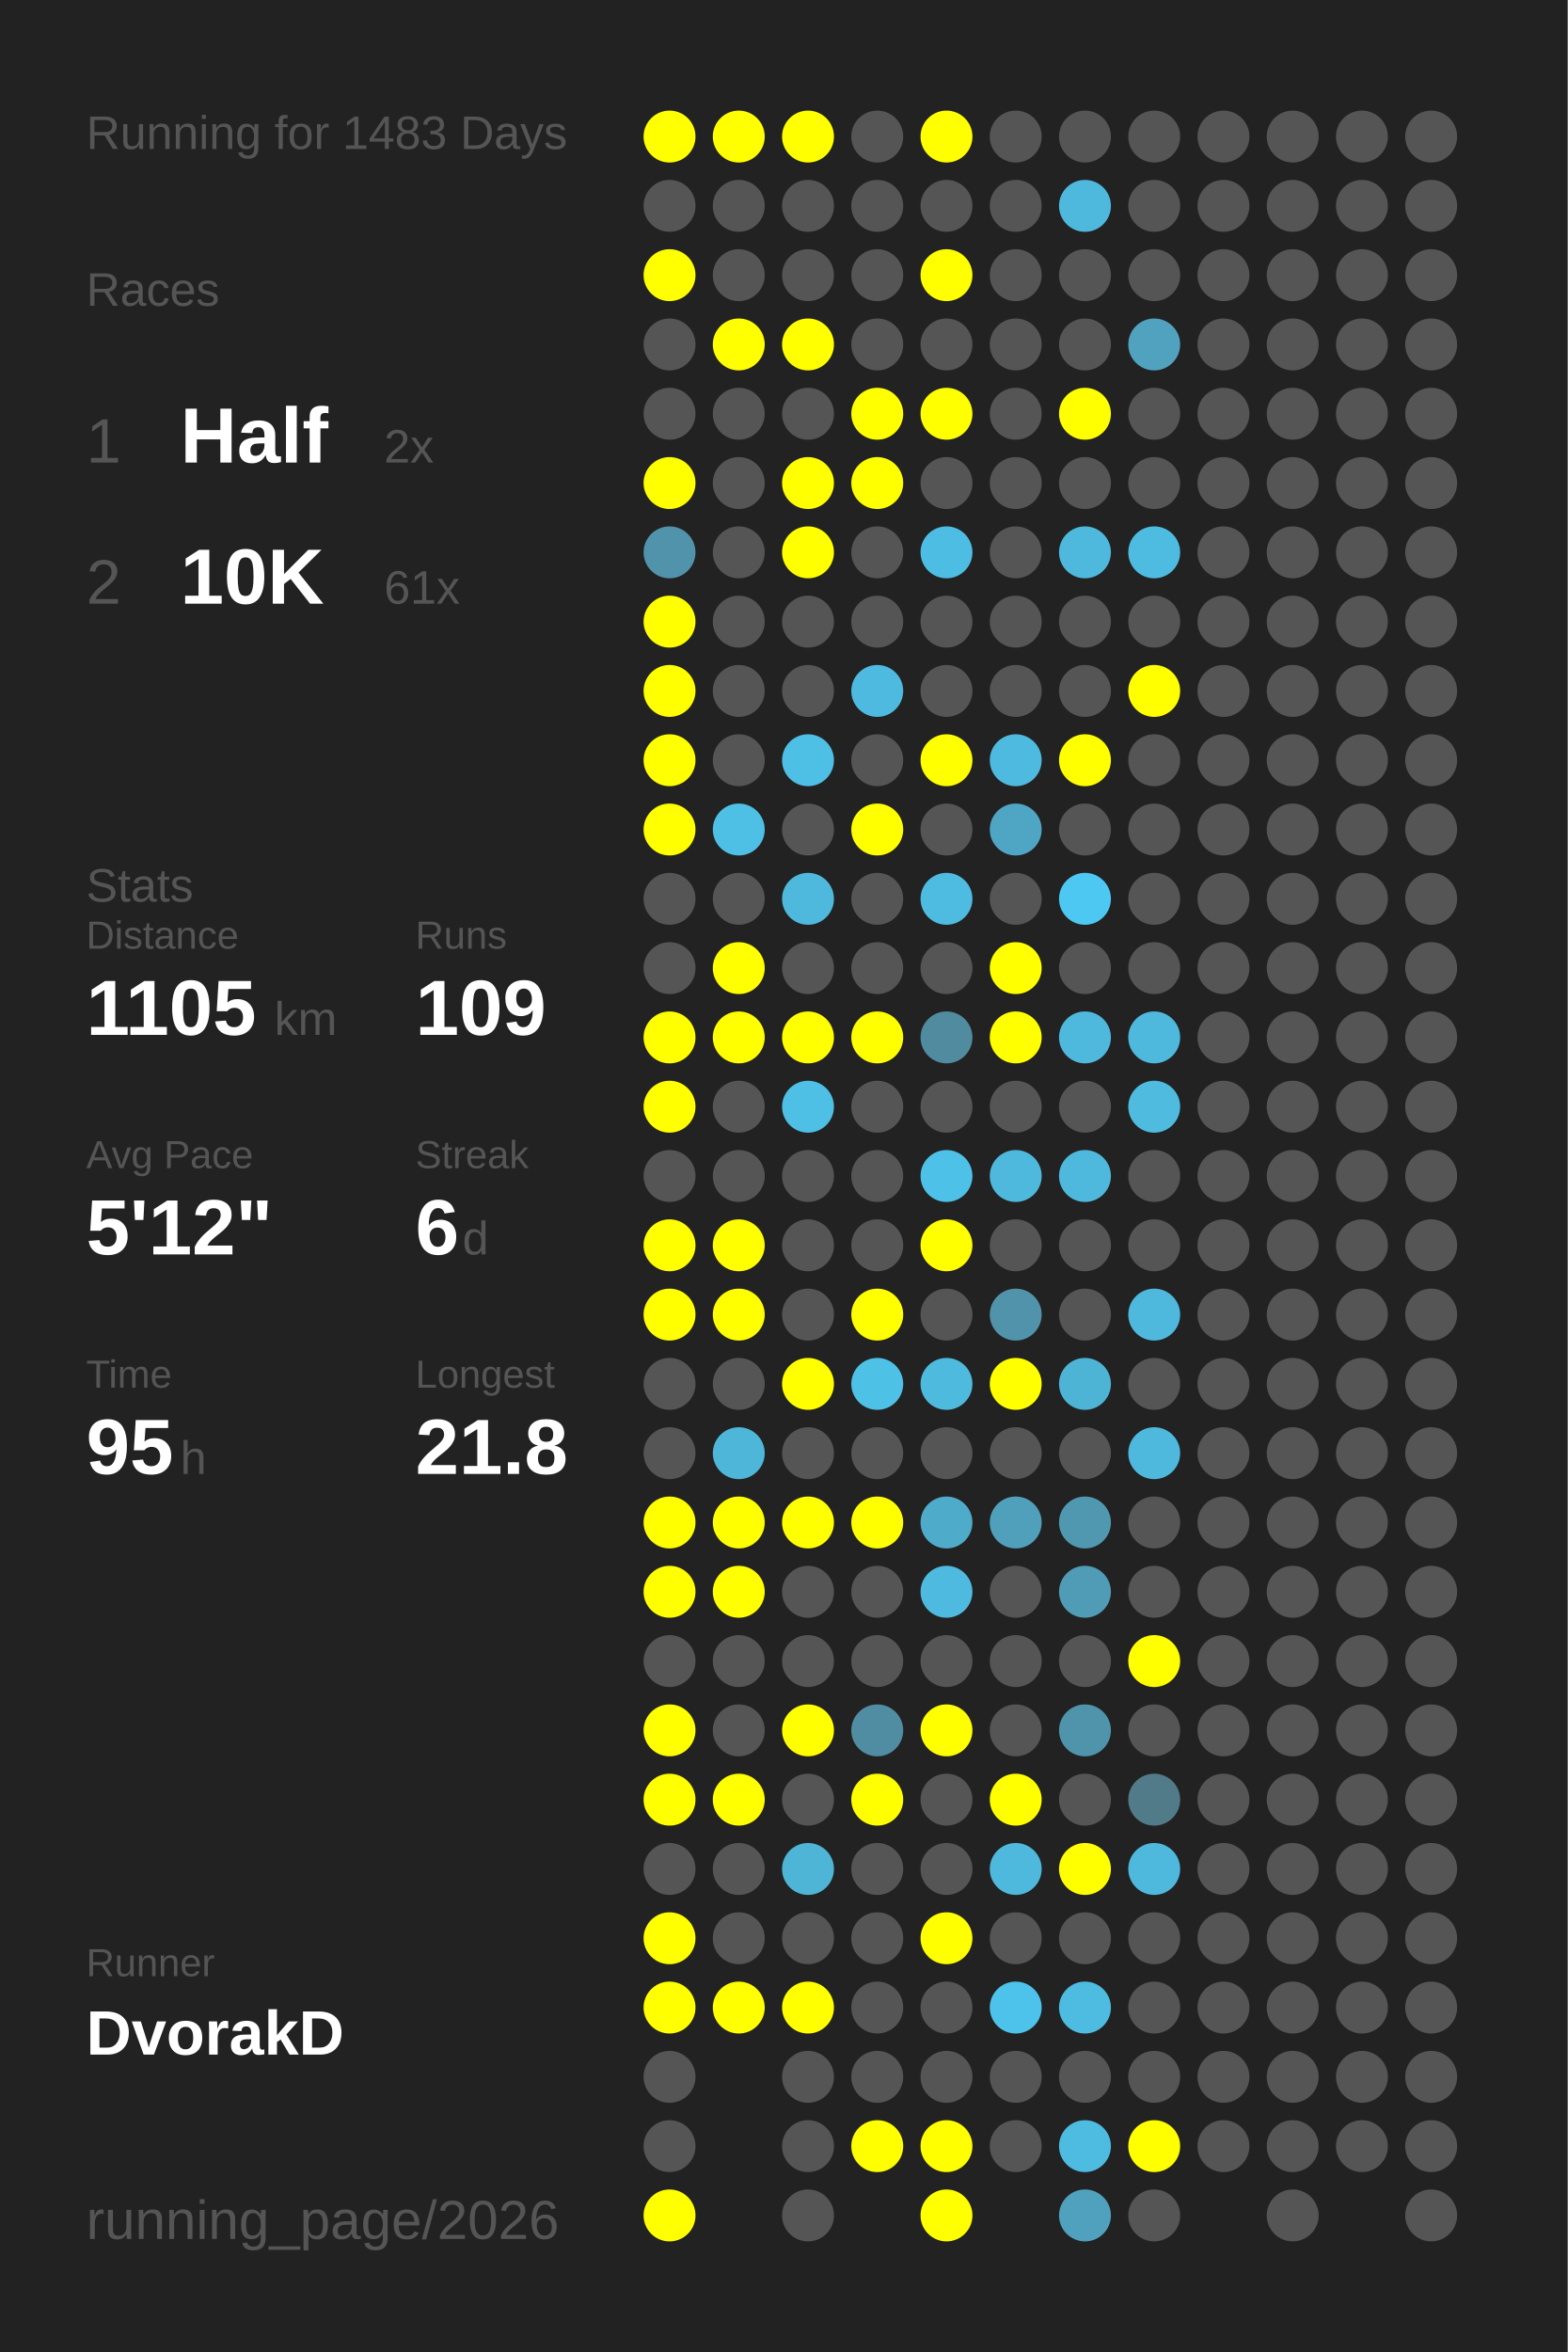
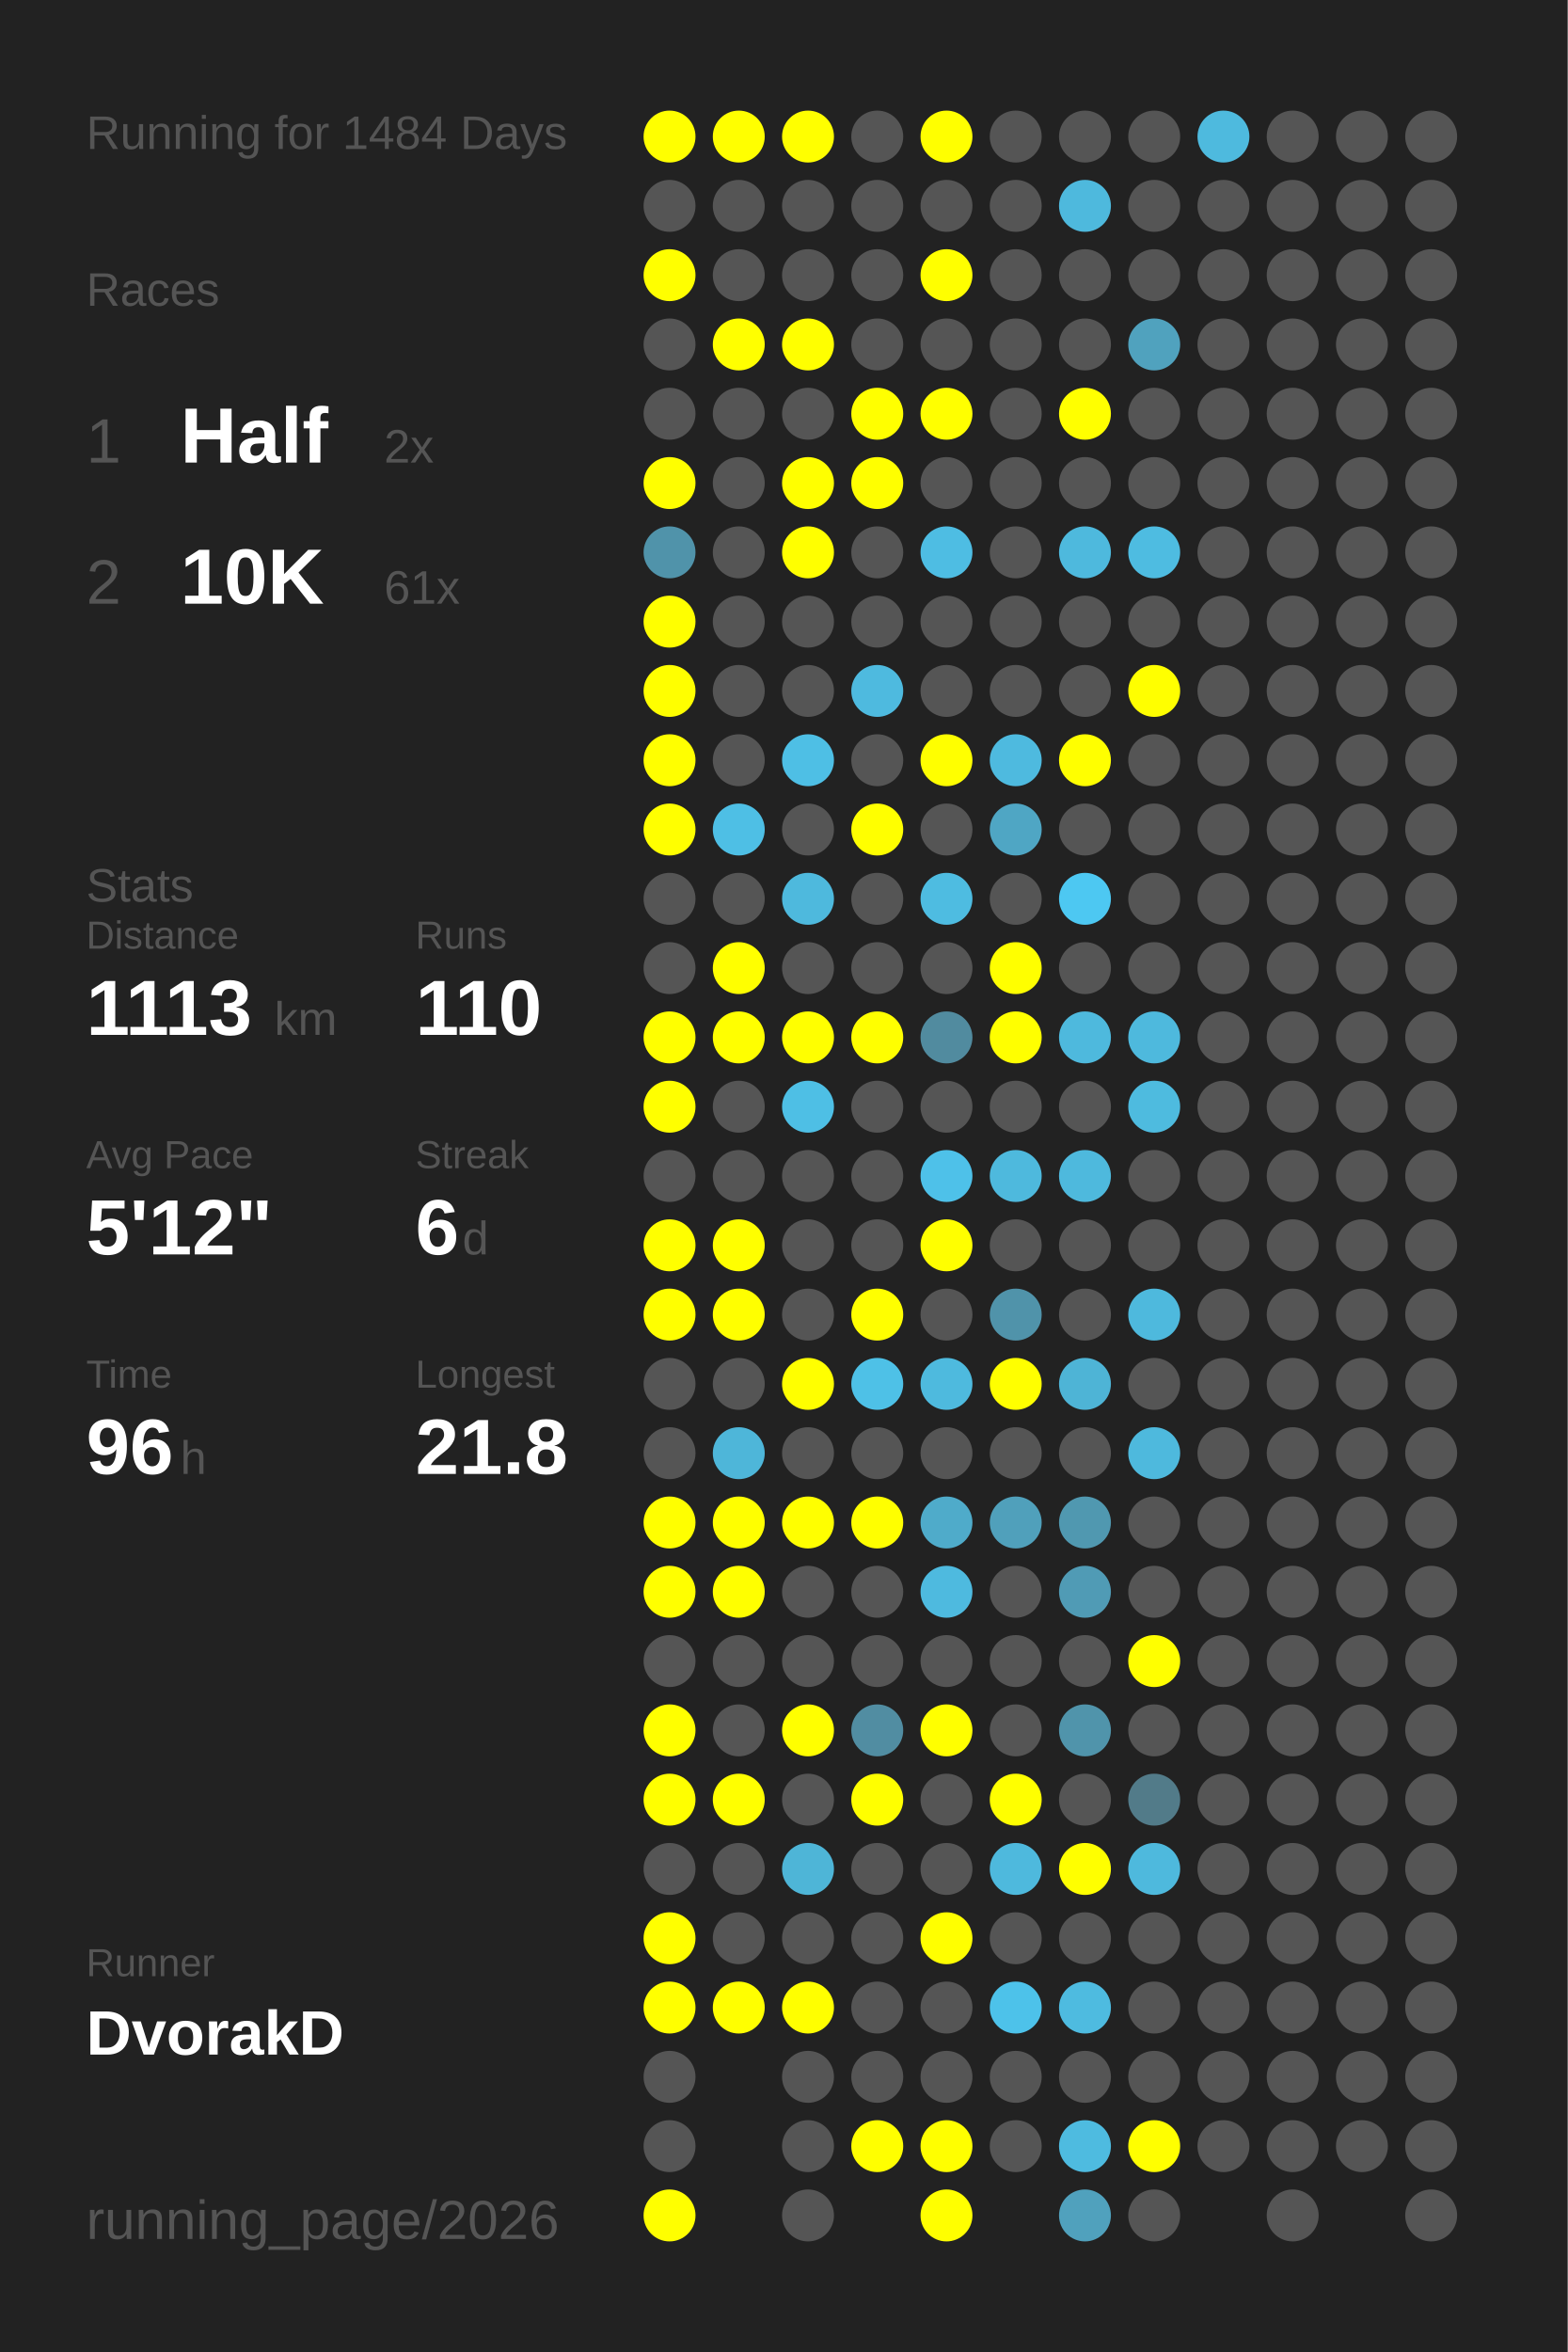
<svg xmlns="http://www.w3.org/2000/svg" baseProfile="full" height="300mm" version="1.1" viewBox="0,0,200,300" width="200mm">
  <defs />
  <rect fill="#222222" height="300" width="200" x="0" y="0" />
-   <text fill="#555555" style="font-size:6px; font-family:Arial;" x="11" y="19">Running for 1483 Days</text>
+   <text fill="#555555" style="font-size:6px; font-family:Arial;" x="11" y="19">Running for 1484 Days</text>
  <text fill="#555555" style="font-size:6px; font-family:Arial;" x="11" y="39">Races</text>
  <text fill="#555555" style="font-size:8px; font-family:Arial;" x="11" y="59">1</text>
  <text fill="#FFFFFF" style="font-size:10px; font-family:Arial; font-weight:bold;" x="23" y="59">Half</text>
  <text fill="#555555" style="font-size:6px; font-family:Arial;" x="49" y="59">2x</text>
  <text fill="#555555" style="font-size:8px; font-family:Arial;" x="11" y="77">2</text>
  <text fill="#FFFFFF" style="font-size:10px; font-family:Arial; font-weight:bold;" x="23" y="77">10K</text>
  <text fill="#555555" style="font-size:6px; font-family:Arial;" x="49" y="77">61x</text>
  <text fill="#555555" style="font-size:6px; font-family:Arial;" x="11" y="115">Stats</text>
  <text fill="#555555" style="font-size:5px; font-family:Arial;" x="11" y="121">Distance</text>
-   <text fill="#FFFFFF" style="font-size:10px; font-family:Arial; font-weight:bold;" x="11" y="132">1105</text>
+   <text fill="#FFFFFF" style="font-size:10px; font-family:Arial; font-weight:bold;" x="11" y="132">1113</text>
  <text fill="#555555" style="font-size:6px; font-family:Arial;" x="35" y="132">km</text>
  <text fill="#555555" style="font-size:5px; font-family:Arial;" x="53" y="121">Runs</text>
-   <text fill="#FFFFFF" style="font-size:10px; font-family:Arial; font-weight:bold;" x="53" y="132">109</text>
+   <text fill="#FFFFFF" style="font-size:10px; font-family:Arial; font-weight:bold;" x="53" y="132">110</text>
  <text fill="#555555" style="font-size:5px; font-family:Arial;" x="11" y="149">Avg Pace</text>
  <text fill="#FFFFFF" style="font-size:10px; font-family:Arial; font-weight:bold;" x="11" y="160">5'12"</text>
  <text fill="#555555" style="font-size:5px; font-family:Arial;" x="53" y="149">Streak</text>
  <text fill="#FFFFFF" style="font-size:10px; font-family:Arial; font-weight:bold;" x="53" y="160">6</text>
  <text fill="#555555" style="font-size:6px; font-family:Arial;" x="59" y="160">d</text>
  <text fill="#555555" style="font-size:5px; font-family:Arial;" x="11" y="177">Time</text>
-   <text fill="#FFFFFF" style="font-size:10px; font-family:Arial; font-weight:bold;" x="11" y="188">95</text>
+   <text fill="#FFFFFF" style="font-size:10px; font-family:Arial; font-weight:bold;" x="11" y="188">96</text>
  <text fill="#555555" style="font-size:6px; font-family:Arial;" x="23" y="188">h</text>
  <text fill="#555555" style="font-size:5px; font-family:Arial;" x="53" y="177">Longest</text>
  <text fill="#FFFFFF" style="font-size:10px; font-family:Arial; font-weight:bold;" x="53" y="188">21.8</text>
  <text fill="#555555" style="font-size:5px; font-family:Arial;" x="11" y="252.065">Runner</text>
  <text fill="#FFFFFF" style="font-size:8px; font-family:Arial; font-weight:bold;" x="11" y="262.065">DvorakD</text>
  <text fill="#555555" style="font-size:7px; font-family:Arial;" x="11" y="285.581">running_page/2026</text>
  <circle cx="85.417" cy="17.419" fill="#FFFF00" r="3.312" />
  <circle cx="85.417" cy="26.258" fill="#555555" r="3.312" />
  <circle cx="85.417" cy="35.097" fill="#FFFF00" r="3.312" />
  <circle cx="85.417" cy="43.935" fill="#555555" r="3.312" />
  <circle cx="85.417" cy="52.774" fill="#555555" r="3.312" />
  <circle cx="85.417" cy="61.613" fill="#FFFF00" r="3.312" />
  <circle cx="85.417" cy="70.452" fill="#5093aa" r="3.312" />
  <circle cx="85.417" cy="79.29" fill="#FFFF00" r="3.312" />
  <circle cx="85.417" cy="88.129" fill="#FFFF00" r="3.312" />
  <circle cx="85.417" cy="96.968" fill="#FFFF00" r="3.312" />
  <circle cx="85.417" cy="105.806" fill="#FFFF00" r="3.312" />
  <circle cx="85.417" cy="114.645" fill="#555555" r="3.312" />
  <circle cx="85.417" cy="123.484" fill="#555555" r="3.312" />
  <circle cx="85.417" cy="132.323" fill="#FFFF00" r="3.312" />
  <circle cx="85.417" cy="141.161" fill="#FFFF00" r="3.312" />
  <circle cx="85.417" cy="150" fill="#555555" r="3.312" />
  <circle cx="85.417" cy="158.839" fill="#FFFF00" r="3.312" />
  <circle cx="85.417" cy="167.677" fill="#FFFF00" r="3.312" />
  <circle cx="85.417" cy="176.516" fill="#555555" r="3.312" />
  <circle cx="85.417" cy="185.355" fill="#555555" r="3.312" />
  <circle cx="85.417" cy="194.194" fill="#FFFF00" r="3.312" />
  <circle cx="85.417" cy="203.032" fill="#FFFF00" r="3.312" />
  <circle cx="85.417" cy="211.871" fill="#555555" r="3.312" />
  <circle cx="85.417" cy="220.71" fill="#FFFF00" r="3.312" />
  <circle cx="85.417" cy="229.548" fill="#FFFF00" r="3.312" />
  <circle cx="85.417" cy="238.387" fill="#555555" r="3.312" />
  <circle cx="85.417" cy="247.226" fill="#FFFF00" r="3.312" />
  <circle cx="85.417" cy="256.065" fill="#FFFF00" r="3.312" />
  <circle cx="85.417" cy="264.903" fill="#555555" r="3.312" />
  <circle cx="85.417" cy="273.742" fill="#555555" r="3.312" />
  <circle cx="85.417" cy="282.581" fill="#FFFF00" r="3.312" />
  <circle cx="94.25" cy="17.419" fill="#FFFF00" r="3.312" />
  <circle cx="94.25" cy="26.258" fill="#555555" r="3.312" />
  <circle cx="94.25" cy="35.097" fill="#555555" r="3.312" />
  <circle cx="94.25" cy="43.935" fill="#FFFF00" r="3.312" />
  <circle cx="94.25" cy="52.774" fill="#555555" r="3.312" />
  <circle cx="94.25" cy="61.613" fill="#555555" r="3.312" />
  <circle cx="94.25" cy="70.452" fill="#555555" r="3.312" />
  <circle cx="94.25" cy="79.29" fill="#555555" r="3.312" />
  <circle cx="94.25" cy="88.129" fill="#555555" r="3.312" />
  <circle cx="94.25" cy="96.968" fill="#555555" r="3.312" />
  <circle cx="94.25" cy="105.806" fill="#4ebfe5" r="3.312" />
  <circle cx="94.25" cy="114.645" fill="#555555" r="3.312" />
  <circle cx="94.25" cy="123.484" fill="#FFFF00" r="3.312" />
  <circle cx="94.25" cy="132.323" fill="#FFFF00" r="3.312" />
  <circle cx="94.25" cy="141.161" fill="#555555" r="3.312" />
  <circle cx="94.25" cy="150" fill="#555555" r="3.312" />
  <circle cx="94.25" cy="158.839" fill="#FFFF00" r="3.312" />
  <circle cx="94.25" cy="167.677" fill="#FFFF00" r="3.312" />
  <circle cx="94.25" cy="176.516" fill="#555555" r="3.312" />
  <circle cx="94.25" cy="185.355" fill="#4eb6d9" r="3.312" />
  <circle cx="94.25" cy="194.194" fill="#FFFF00" r="3.312" />
  <circle cx="94.25" cy="203.032" fill="#FFFF00" r="3.312" />
  <circle cx="94.25" cy="211.871" fill="#555555" r="3.312" />
  <circle cx="94.25" cy="220.71" fill="#555555" r="3.312" />
  <circle cx="94.25" cy="229.548" fill="#FFFF00" r="3.312" />
  <circle cx="94.25" cy="238.387" fill="#555555" r="3.312" />
  <circle cx="94.25" cy="247.226" fill="#555555" r="3.312" />
  <circle cx="94.25" cy="256.065" fill="#FFFF00" r="3.312" />
  <circle cx="103.083" cy="17.419" fill="#FFFF00" r="3.312" />
  <circle cx="103.083" cy="26.258" fill="#555555" r="3.312" />
  <circle cx="103.083" cy="35.097" fill="#555555" r="3.312" />
  <circle cx="103.083" cy="43.935" fill="#FFFF00" r="3.312" />
  <circle cx="103.083" cy="52.774" fill="#555555" r="3.312" />
  <circle cx="103.083" cy="61.613" fill="#FFFF00" r="3.312" />
  <circle cx="103.083" cy="70.452" fill="#FFFF00" r="3.312" />
  <circle cx="103.083" cy="79.29" fill="#555555" r="3.312" />
  <circle cx="103.083" cy="88.129" fill="#555555" r="3.312" />
  <circle cx="103.083" cy="96.968" fill="#4ebfe5" r="3.312" />
  <circle cx="103.083" cy="105.806" fill="#555555" r="3.312" />
  <circle cx="103.083" cy="114.645" fill="#4eb9dd" r="3.312" />
  <circle cx="103.083" cy="123.484" fill="#555555" r="3.312" />
  <circle cx="103.083" cy="132.323" fill="#FFFF00" r="3.312" />
  <circle cx="103.083" cy="141.161" fill="#4ebfe5" r="3.312" />
  <circle cx="103.083" cy="150" fill="#555555" r="3.312" />
  <circle cx="103.083" cy="158.839" fill="#555555" r="3.312" />
  <circle cx="103.083" cy="167.677" fill="#555555" r="3.312" />
  <circle cx="103.083" cy="176.516" fill="#FFFF00" r="3.312" />
  <circle cx="103.083" cy="185.355" fill="#555555" r="3.312" />
  <circle cx="103.083" cy="194.194" fill="#FFFF00" r="3.312" />
  <circle cx="103.083" cy="203.032" fill="#555555" r="3.312" />
  <circle cx="103.083" cy="211.871" fill="#555555" r="3.312" />
  <circle cx="103.083" cy="220.71" fill="#FFFF00" r="3.312" />
  <circle cx="103.083" cy="229.548" fill="#555555" r="3.312" />
  <circle cx="103.083" cy="238.387" fill="#4eb5d7" r="3.312" />
  <circle cx="103.083" cy="247.226" fill="#555555" r="3.312" />
  <circle cx="103.083" cy="256.065" fill="#FFFF00" r="3.312" />
  <circle cx="103.083" cy="264.903" fill="#555555" r="3.312" />
  <circle cx="103.083" cy="273.742" fill="#555555" r="3.312" />
  <circle cx="103.083" cy="282.581" fill="#555555" r="3.312" />
  <circle cx="111.917" cy="17.419" fill="#555555" r="3.312" />
  <circle cx="111.917" cy="26.258" fill="#555555" r="3.312" />
  <circle cx="111.917" cy="35.097" fill="#555555" r="3.312" />
  <circle cx="111.917" cy="43.935" fill="#555555" r="3.312" />
  <circle cx="111.917" cy="52.774" fill="#FFFF00" r="3.312" />
  <circle cx="111.917" cy="61.613" fill="#FFFF00" r="3.312" />
  <circle cx="111.917" cy="70.452" fill="#555555" r="3.312" />
  <circle cx="111.917" cy="79.29" fill="#555555" r="3.312" />
  <circle cx="111.917" cy="88.129" fill="#4ebadf" r="3.312" />
  <circle cx="111.917" cy="96.968" fill="#555555" r="3.312" />
  <circle cx="111.917" cy="105.806" fill="#FFFF00" r="3.312" />
  <circle cx="111.917" cy="114.645" fill="#555555" r="3.312" />
  <circle cx="111.917" cy="123.484" fill="#555555" r="3.312" />
  <circle cx="111.917" cy="132.323" fill="#FFFF00" r="3.312" />
  <circle cx="111.917" cy="141.161" fill="#555555" r="3.312" />
  <circle cx="111.917" cy="150" fill="#555555" r="3.312" />
  <circle cx="111.917" cy="158.839" fill="#555555" r="3.312" />
  <circle cx="111.917" cy="167.677" fill="#FFFF00" r="3.312" />
  <circle cx="111.917" cy="176.516" fill="#4ec1e7" r="3.312" />
  <circle cx="111.917" cy="185.355" fill="#555555" r="3.312" />
  <circle cx="111.917" cy="194.194" fill="#FFFF00" r="3.312" />
  <circle cx="111.917" cy="203.032" fill="#555555" r="3.312" />
  <circle cx="111.917" cy="211.871" fill="#555555" r="3.312" />
  <circle cx="111.917" cy="220.71" fill="#518da2" r="3.312" />
  <circle cx="111.917" cy="229.548" fill="#FFFF00" r="3.312" />
  <circle cx="111.917" cy="238.387" fill="#555555" r="3.312" />
  <circle cx="111.917" cy="247.226" fill="#555555" r="3.312" />
  <circle cx="111.917" cy="256.065" fill="#555555" r="3.312" />
  <circle cx="111.917" cy="264.903" fill="#555555" r="3.312" />
  <circle cx="111.917" cy="273.742" fill="#FFFF00" r="3.312" />
  <circle cx="120.75" cy="17.419" fill="#FFFF00" r="3.312" />
  <circle cx="120.75" cy="26.258" fill="#555555" r="3.312" />
  <circle cx="120.75" cy="35.097" fill="#FFFF00" r="3.312" />
  <circle cx="120.75" cy="43.935" fill="#555555" r="3.312" />
  <circle cx="120.75" cy="52.774" fill="#FFFF00" r="3.312" />
  <circle cx="120.75" cy="61.613" fill="#555555" r="3.312" />
  <circle cx="120.75" cy="70.452" fill="#4ebde3" r="3.312" />
  <circle cx="120.75" cy="79.29" fill="#555555" r="3.312" />
  <circle cx="120.75" cy="88.129" fill="#555555" r="3.312" />
  <circle cx="120.75" cy="96.968" fill="#FFFF00" r="3.312" />
  <circle cx="120.75" cy="105.806" fill="#555555" r="3.312" />
  <circle cx="120.75" cy="114.645" fill="#4ebce1" r="3.312" />
  <circle cx="120.75" cy="123.484" fill="#555555" r="3.312" />
  <circle cx="120.75" cy="132.323" fill="#518b9f" r="3.312" />
  <circle cx="120.75" cy="141.161" fill="#555555" r="3.312" />
  <circle cx="120.75" cy="150" fill="#4ec1e9" r="3.312" />
  <circle cx="120.75" cy="158.839" fill="#FFFF00" r="3.312" />
  <circle cx="120.75" cy="167.677" fill="#555555" r="3.312" />
  <circle cx="120.75" cy="176.516" fill="#4ebade" r="3.312" />
  <circle cx="120.75" cy="185.355" fill="#555555" r="3.312" />
  <circle cx="120.75" cy="194.194" fill="#4fabca" r="3.312" />
  <circle cx="120.75" cy="203.032" fill="#4ebadf" r="3.312" />
  <circle cx="120.75" cy="211.871" fill="#555555" r="3.312" />
  <circle cx="120.75" cy="220.71" fill="#FFFF00" r="3.312" />
  <circle cx="120.75" cy="229.548" fill="#555555" r="3.312" />
  <circle cx="120.75" cy="238.387" fill="#555555" r="3.312" />
  <circle cx="120.75" cy="247.226" fill="#FFFF00" r="3.312" />
  <circle cx="120.75" cy="256.065" fill="#555555" r="3.312" />
  <circle cx="120.75" cy="264.903" fill="#555555" r="3.312" />
  <circle cx="120.75" cy="273.742" fill="#FFFF00" r="3.312" />
  <circle cx="120.75" cy="282.581" fill="#FFFF00" r="3.312" />
  <circle cx="129.583" cy="17.419" fill="#555555" r="3.312" />
  <circle cx="129.583" cy="26.258" fill="#555555" r="3.312" />
  <circle cx="129.583" cy="35.097" fill="#555555" r="3.312" />
  <circle cx="129.583" cy="43.935" fill="#555555" r="3.312" />
  <circle cx="129.583" cy="52.774" fill="#555555" r="3.312" />
  <circle cx="129.583" cy="61.613" fill="#555555" r="3.312" />
  <circle cx="129.583" cy="70.452" fill="#555555" r="3.312" />
  <circle cx="129.583" cy="79.29" fill="#555555" r="3.312" />
  <circle cx="129.583" cy="88.129" fill="#555555" r="3.312" />
  <circle cx="129.583" cy="96.968" fill="#4ebadf" r="3.312" />
  <circle cx="129.583" cy="105.806" fill="#4fa6c4" r="3.312" />
  <circle cx="129.583" cy="114.645" fill="#555555" r="3.312" />
  <circle cx="129.583" cy="123.484" fill="#FFFF00" r="3.312" />
  <circle cx="129.583" cy="132.323" fill="#FFFF00" r="3.312" />
  <circle cx="129.583" cy="141.161" fill="#555555" r="3.312" />
  <circle cx="129.583" cy="150" fill="#4eb9dd" r="3.312" />
  <circle cx="129.583" cy="158.839" fill="#555555" r="3.312" />
  <circle cx="129.583" cy="167.677" fill="#5093aa" r="3.312" />
  <circle cx="129.583" cy="176.516" fill="#FFFF00" r="3.312" />
  <circle cx="129.583" cy="185.355" fill="#555555" r="3.312" />
  <circle cx="129.583" cy="194.194" fill="#50a0bb" r="3.312" />
  <circle cx="129.583" cy="203.032" fill="#555555" r="3.312" />
  <circle cx="129.583" cy="211.871" fill="#555555" r="3.312" />
  <circle cx="129.583" cy="220.71" fill="#555555" r="3.312" />
  <circle cx="129.583" cy="229.548" fill="#FFFF00" r="3.312" />
  <circle cx="129.583" cy="238.387" fill="#4eb9dd" r="3.312" />
  <circle cx="129.583" cy="247.226" fill="#555555" r="3.312" />
  <circle cx="129.583" cy="256.065" fill="#4dc2ea" r="3.312" />
  <circle cx="129.583" cy="264.903" fill="#555555" r="3.312" />
  <circle cx="129.583" cy="273.742" fill="#555555" r="3.312" />
  <circle cx="138.417" cy="17.419" fill="#555555" r="3.312" />
  <circle cx="138.417" cy="26.258" fill="#4eb9dd" r="3.312" />
  <circle cx="138.417" cy="35.097" fill="#555555" r="3.312" />
  <circle cx="138.417" cy="43.935" fill="#555555" r="3.312" />
  <circle cx="138.417" cy="52.774" fill="#FFFF00" r="3.312" />
  <circle cx="138.417" cy="61.613" fill="#555555" r="3.312" />
  <circle cx="138.417" cy="70.452" fill="#4eb9dd" r="3.312" />
  <circle cx="138.417" cy="79.29" fill="#555555" r="3.312" />
  <circle cx="138.417" cy="88.129" fill="#555555" r="3.312" />
  <circle cx="138.417" cy="96.968" fill="#FFFF00" r="3.312" />
  <circle cx="138.417" cy="105.806" fill="#555555" r="3.312" />
  <circle cx="138.417" cy="114.645" fill="#4dc8f2" r="3.312" />
  <circle cx="138.417" cy="123.484" fill="#555555" r="3.312" />
  <circle cx="138.417" cy="132.323" fill="#4eb9dd" r="3.312" />
  <circle cx="138.417" cy="141.161" fill="#555555" r="3.312" />
  <circle cx="138.417" cy="150" fill="#4eb9dd" r="3.312" />
  <circle cx="138.417" cy="158.839" fill="#555555" r="3.312" />
  <circle cx="138.417" cy="167.677" fill="#555555" r="3.312" />
  <circle cx="138.417" cy="176.516" fill="#4eb4d6" r="3.312" />
  <circle cx="138.417" cy="185.355" fill="#555555" r="3.312" />
  <circle cx="138.417" cy="194.194" fill="#5098b0" r="3.312" />
  <circle cx="138.417" cy="203.032" fill="#509bb5" r="3.312" />
  <circle cx="138.417" cy="211.871" fill="#555555" r="3.312" />
  <circle cx="138.417" cy="220.71" fill="#5094ab" r="3.312" />
  <circle cx="138.417" cy="229.548" fill="#555555" r="3.312" />
  <circle cx="138.417" cy="238.387" fill="#FFFF00" r="3.312" />
  <circle cx="138.417" cy="247.226" fill="#555555" r="3.312" />
  <circle cx="138.417" cy="256.065" fill="#4ebbe0" r="3.312" />
  <circle cx="138.417" cy="264.903" fill="#555555" r="3.312" />
  <circle cx="138.417" cy="273.742" fill="#4ebbe0" r="3.312" />
  <circle cx="138.417" cy="282.581" fill="#50a1bd" r="3.312" />
  <circle cx="147.25" cy="17.419" fill="#555555" r="3.312" />
  <circle cx="147.25" cy="26.258" fill="#555555" r="3.312" />
  <circle cx="147.25" cy="35.097" fill="#555555" r="3.312" />
  <circle cx="147.25" cy="43.935" fill="#50a2be" r="3.312" />
  <circle cx="147.25" cy="52.774" fill="#555555" r="3.312" />
  <circle cx="147.25" cy="61.613" fill="#555555" r="3.312" />
  <circle cx="147.25" cy="70.452" fill="#4ebce1" r="3.312" />
  <circle cx="147.25" cy="79.29" fill="#555555" r="3.312" />
  <circle cx="147.25" cy="88.129" fill="#FFFF00" r="3.312" />
  <circle cx="147.25" cy="96.968" fill="#555555" r="3.312" />
  <circle cx="147.25" cy="105.806" fill="#555555" r="3.312" />
  <circle cx="147.25" cy="114.645" fill="#555555" r="3.312" />
  <circle cx="147.25" cy="123.484" fill="#555555" r="3.312" />
  <circle cx="147.25" cy="132.323" fill="#4eb9dd" r="3.312" />
  <circle cx="147.25" cy="141.161" fill="#4ebbdf" r="3.312" />
  <circle cx="147.25" cy="150" fill="#555555" r="3.312" />
  <circle cx="147.25" cy="158.839" fill="#555555" r="3.312" />
  <circle cx="147.25" cy="167.677" fill="#4eb9dd" r="3.312" />
  <circle cx="147.25" cy="176.516" fill="#555555" r="3.312" />
  <circle cx="147.25" cy="185.355" fill="#4eb9dd" r="3.312" />
  <circle cx="147.25" cy="194.194" fill="#555555" r="3.312" />
  <circle cx="147.25" cy="203.032" fill="#555555" r="3.312" />
  <circle cx="147.25" cy="211.871" fill="#FFFF00" r="3.312" />
  <circle cx="147.25" cy="220.71" fill="#555555" r="3.312" />
  <circle cx="147.25" cy="229.548" fill="#527b89" r="3.312" />
  <circle cx="147.25" cy="238.387" fill="#4eb9dd" r="3.312" />
  <circle cx="147.25" cy="247.226" fill="#555555" r="3.312" />
  <circle cx="147.25" cy="256.065" fill="#555555" r="3.312" />
  <circle cx="147.25" cy="264.903" fill="#555555" r="3.312" />
  <circle cx="147.25" cy="273.742" fill="#FFFF00" r="3.312" />
  <circle cx="147.25" cy="282.581" fill="#555555" r="3.312" />
-   <circle cx="156.083" cy="17.419" fill="#555555" r="3.312" />
+   <circle cx="156.083" cy="17.419" fill="#4ebade" r="3.312" />
  <circle cx="156.083" cy="26.258" fill="#555555" r="3.312" />
  <circle cx="156.083" cy="35.097" fill="#555555" r="3.312" />
  <circle cx="156.083" cy="43.935" fill="#555555" r="3.312" />
  <circle cx="156.083" cy="52.774" fill="#555555" r="3.312" />
  <circle cx="156.083" cy="61.613" fill="#555555" r="3.312" />
  <circle cx="156.083" cy="70.452" fill="#555555" r="3.312" />
  <circle cx="156.083" cy="79.29" fill="#555555" r="3.312" />
  <circle cx="156.083" cy="88.129" fill="#555555" r="3.312" />
  <circle cx="156.083" cy="96.968" fill="#555555" r="3.312" />
  <circle cx="156.083" cy="105.806" fill="#555555" r="3.312" />
  <circle cx="156.083" cy="114.645" fill="#555555" r="3.312" />
  <circle cx="156.083" cy="123.484" fill="#555555" r="3.312" />
  <circle cx="156.083" cy="132.323" fill="#555555" r="3.312" />
  <circle cx="156.083" cy="141.161" fill="#555555" r="3.312" />
  <circle cx="156.083" cy="150" fill="#555555" r="3.312" />
  <circle cx="156.083" cy="158.839" fill="#555555" r="3.312" />
  <circle cx="156.083" cy="167.677" fill="#555555" r="3.312" />
  <circle cx="156.083" cy="176.516" fill="#555555" r="3.312" />
  <circle cx="156.083" cy="185.355" fill="#555555" r="3.312" />
  <circle cx="156.083" cy="194.194" fill="#555555" r="3.312" />
  <circle cx="156.083" cy="203.032" fill="#555555" r="3.312" />
  <circle cx="156.083" cy="211.871" fill="#555555" r="3.312" />
  <circle cx="156.083" cy="220.71" fill="#555555" r="3.312" />
  <circle cx="156.083" cy="229.548" fill="#555555" r="3.312" />
  <circle cx="156.083" cy="238.387" fill="#555555" r="3.312" />
  <circle cx="156.083" cy="247.226" fill="#555555" r="3.312" />
  <circle cx="156.083" cy="256.065" fill="#555555" r="3.312" />
  <circle cx="156.083" cy="264.903" fill="#555555" r="3.312" />
  <circle cx="156.083" cy="273.742" fill="#555555" r="3.312" />
  <circle cx="164.917" cy="17.419" fill="#555555" r="3.312" />
  <circle cx="164.917" cy="26.258" fill="#555555" r="3.312" />
  <circle cx="164.917" cy="35.097" fill="#555555" r="3.312" />
  <circle cx="164.917" cy="43.935" fill="#555555" r="3.312" />
  <circle cx="164.917" cy="52.774" fill="#555555" r="3.312" />
  <circle cx="164.917" cy="61.613" fill="#555555" r="3.312" />
  <circle cx="164.917" cy="70.452" fill="#555555" r="3.312" />
  <circle cx="164.917" cy="79.29" fill="#555555" r="3.312" />
  <circle cx="164.917" cy="88.129" fill="#555555" r="3.312" />
  <circle cx="164.917" cy="96.968" fill="#555555" r="3.312" />
  <circle cx="164.917" cy="105.806" fill="#555555" r="3.312" />
  <circle cx="164.917" cy="114.645" fill="#555555" r="3.312" />
  <circle cx="164.917" cy="123.484" fill="#555555" r="3.312" />
  <circle cx="164.917" cy="132.323" fill="#555555" r="3.312" />
  <circle cx="164.917" cy="141.161" fill="#555555" r="3.312" />
  <circle cx="164.917" cy="150" fill="#555555" r="3.312" />
  <circle cx="164.917" cy="158.839" fill="#555555" r="3.312" />
  <circle cx="164.917" cy="167.677" fill="#555555" r="3.312" />
  <circle cx="164.917" cy="176.516" fill="#555555" r="3.312" />
  <circle cx="164.917" cy="185.355" fill="#555555" r="3.312" />
  <circle cx="164.917" cy="194.194" fill="#555555" r="3.312" />
  <circle cx="164.917" cy="203.032" fill="#555555" r="3.312" />
  <circle cx="164.917" cy="211.871" fill="#555555" r="3.312" />
  <circle cx="164.917" cy="220.71" fill="#555555" r="3.312" />
  <circle cx="164.917" cy="229.548" fill="#555555" r="3.312" />
  <circle cx="164.917" cy="238.387" fill="#555555" r="3.312" />
  <circle cx="164.917" cy="247.226" fill="#555555" r="3.312" />
  <circle cx="164.917" cy="256.065" fill="#555555" r="3.312" />
  <circle cx="164.917" cy="264.903" fill="#555555" r="3.312" />
  <circle cx="164.917" cy="273.742" fill="#555555" r="3.312" />
  <circle cx="164.917" cy="282.581" fill="#555555" r="3.312" />
  <circle cx="173.75" cy="17.419" fill="#555555" r="3.312" />
  <circle cx="173.75" cy="26.258" fill="#555555" r="3.312" />
  <circle cx="173.75" cy="35.097" fill="#555555" r="3.312" />
  <circle cx="173.75" cy="43.935" fill="#555555" r="3.312" />
  <circle cx="173.75" cy="52.774" fill="#555555" r="3.312" />
  <circle cx="173.75" cy="61.613" fill="#555555" r="3.312" />
  <circle cx="173.75" cy="70.452" fill="#555555" r="3.312" />
  <circle cx="173.75" cy="79.29" fill="#555555" r="3.312" />
  <circle cx="173.75" cy="88.129" fill="#555555" r="3.312" />
  <circle cx="173.75" cy="96.968" fill="#555555" r="3.312" />
  <circle cx="173.75" cy="105.806" fill="#555555" r="3.312" />
  <circle cx="173.75" cy="114.645" fill="#555555" r="3.312" />
  <circle cx="173.75" cy="123.484" fill="#555555" r="3.312" />
  <circle cx="173.75" cy="132.323" fill="#555555" r="3.312" />
  <circle cx="173.75" cy="141.161" fill="#555555" r="3.312" />
  <circle cx="173.75" cy="150" fill="#555555" r="3.312" />
  <circle cx="173.75" cy="158.839" fill="#555555" r="3.312" />
  <circle cx="173.75" cy="167.677" fill="#555555" r="3.312" />
  <circle cx="173.75" cy="176.516" fill="#555555" r="3.312" />
  <circle cx="173.75" cy="185.355" fill="#555555" r="3.312" />
  <circle cx="173.75" cy="194.194" fill="#555555" r="3.312" />
  <circle cx="173.75" cy="203.032" fill="#555555" r="3.312" />
  <circle cx="173.75" cy="211.871" fill="#555555" r="3.312" />
  <circle cx="173.75" cy="220.71" fill="#555555" r="3.312" />
  <circle cx="173.75" cy="229.548" fill="#555555" r="3.312" />
  <circle cx="173.75" cy="238.387" fill="#555555" r="3.312" />
  <circle cx="173.75" cy="247.226" fill="#555555" r="3.312" />
  <circle cx="173.75" cy="256.065" fill="#555555" r="3.312" />
  <circle cx="173.75" cy="264.903" fill="#555555" r="3.312" />
  <circle cx="173.75" cy="273.742" fill="#555555" r="3.312" />
  <circle cx="182.583" cy="17.419" fill="#555555" r="3.312" />
  <circle cx="182.583" cy="26.258" fill="#555555" r="3.312" />
  <circle cx="182.583" cy="35.097" fill="#555555" r="3.312" />
  <circle cx="182.583" cy="43.935" fill="#555555" r="3.312" />
  <circle cx="182.583" cy="52.774" fill="#555555" r="3.312" />
  <circle cx="182.583" cy="61.613" fill="#555555" r="3.312" />
  <circle cx="182.583" cy="70.452" fill="#555555" r="3.312" />
  <circle cx="182.583" cy="79.29" fill="#555555" r="3.312" />
  <circle cx="182.583" cy="88.129" fill="#555555" r="3.312" />
  <circle cx="182.583" cy="96.968" fill="#555555" r="3.312" />
  <circle cx="182.583" cy="105.806" fill="#555555" r="3.312" />
  <circle cx="182.583" cy="114.645" fill="#555555" r="3.312" />
  <circle cx="182.583" cy="123.484" fill="#555555" r="3.312" />
  <circle cx="182.583" cy="132.323" fill="#555555" r="3.312" />
  <circle cx="182.583" cy="141.161" fill="#555555" r="3.312" />
  <circle cx="182.583" cy="150" fill="#555555" r="3.312" />
  <circle cx="182.583" cy="158.839" fill="#555555" r="3.312" />
  <circle cx="182.583" cy="167.677" fill="#555555" r="3.312" />
  <circle cx="182.583" cy="176.516" fill="#555555" r="3.312" />
  <circle cx="182.583" cy="185.355" fill="#555555" r="3.312" />
  <circle cx="182.583" cy="194.194" fill="#555555" r="3.312" />
  <circle cx="182.583" cy="203.032" fill="#555555" r="3.312" />
  <circle cx="182.583" cy="211.871" fill="#555555" r="3.312" />
  <circle cx="182.583" cy="220.71" fill="#555555" r="3.312" />
  <circle cx="182.583" cy="229.548" fill="#555555" r="3.312" />
  <circle cx="182.583" cy="238.387" fill="#555555" r="3.312" />
  <circle cx="182.583" cy="247.226" fill="#555555" r="3.312" />
  <circle cx="182.583" cy="256.065" fill="#555555" r="3.312" />
  <circle cx="182.583" cy="264.903" fill="#555555" r="3.312" />
  <circle cx="182.583" cy="273.742" fill="#555555" r="3.312" />
  <circle cx="182.583" cy="282.581" fill="#555555" r="3.312" />
</svg>
